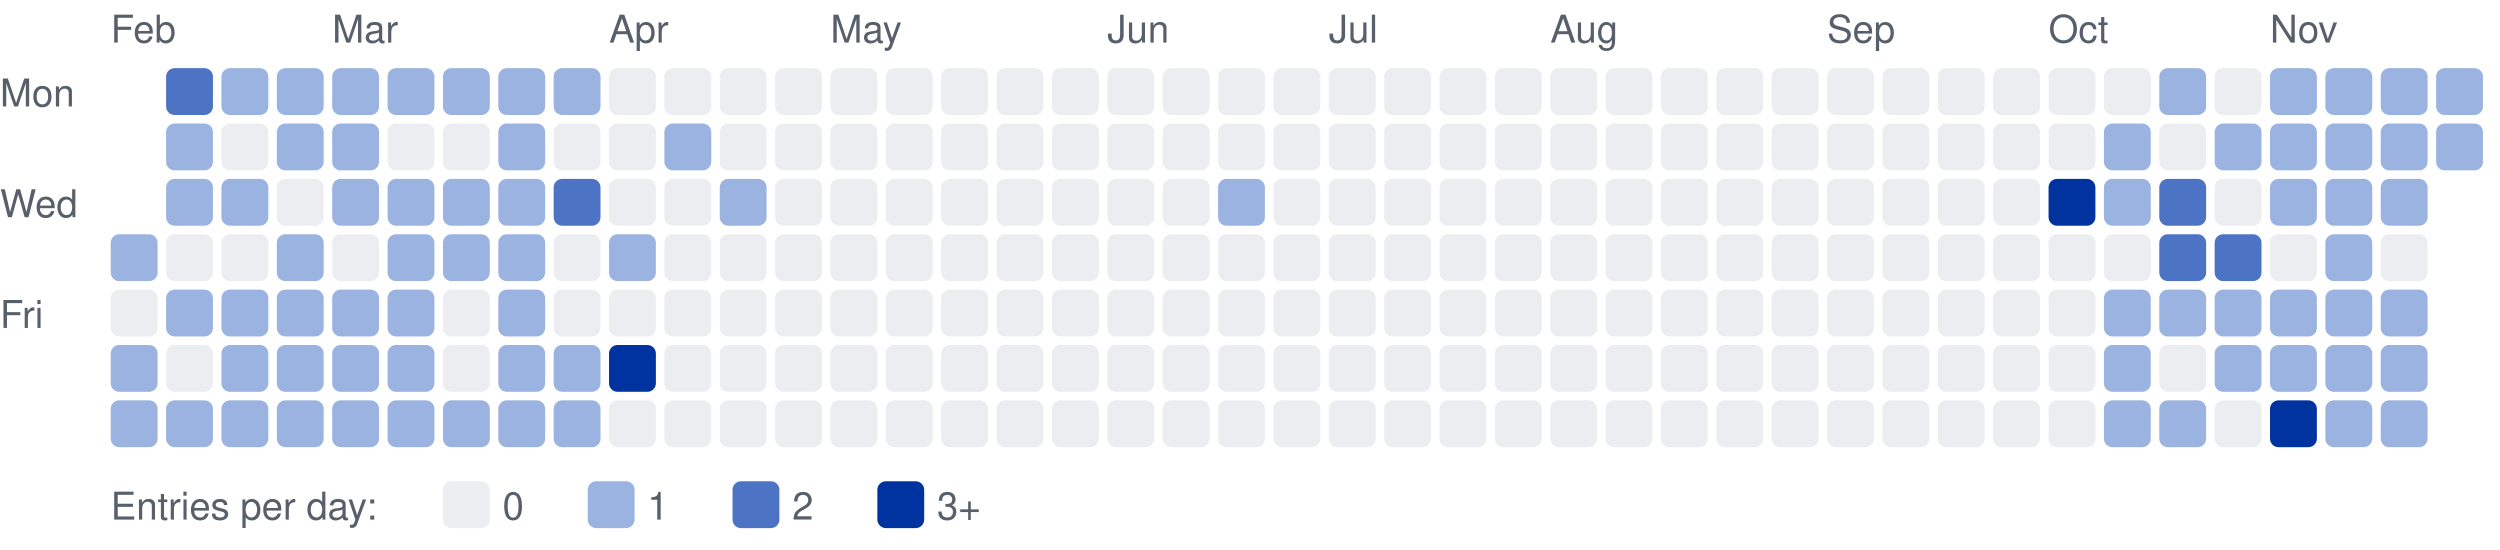
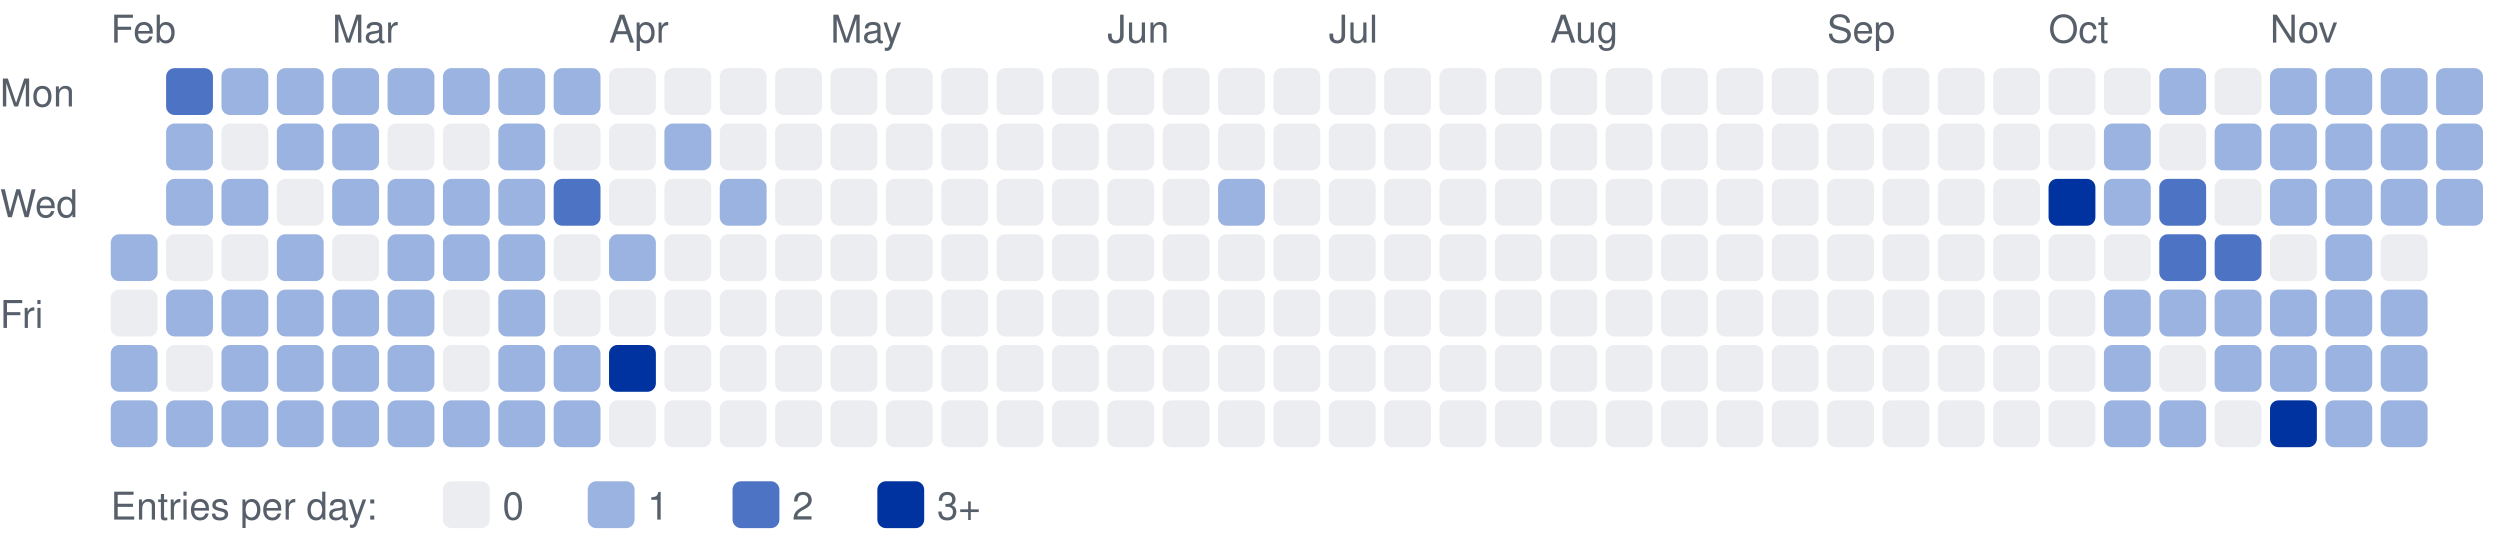
- <svg xmlns="http://www.w3.org/2000/svg" width="587" height="129" viewBox="0 0 587 129" role="img" aria-label="Entries per day, 2026-01-29 to 2026-11-17">
+ <svg xmlns="http://www.w3.org/2000/svg" width="587" height="129" viewBox="0 0 587 129" role="img" aria-label="Entries per day, 2026-01-29 to 2026-11-18">
  <style>text{font-family:-apple-system,Segoe UI,Helvetica,Arial,sans-serif;font-size:9px;fill:#57606a}</style>
  <text x="0" y="25">Mon</text>
  <text x="0" y="51">Wed</text>
  <text x="0" y="77">Fri</text>
  <text x="26" y="10">Feb</text>
  <rect x="26" y="55" width="11" height="11" rx="2" fill="#9bb3e0" />
  <rect x="26" y="68" width="11" height="11" rx="2" fill="#ebedf0" />
  <rect x="26" y="81" width="11" height="11" rx="2" fill="#9bb3e0" />
  <rect x="26" y="94" width="11" height="11" rx="2" fill="#9bb3e0" />
  <rect x="39" y="16" width="11" height="11" rx="2" fill="#4d73c4" />
  <rect x="39" y="29" width="11" height="11" rx="2" fill="#9bb3e0" />
  <rect x="39" y="42" width="11" height="11" rx="2" fill="#9bb3e0" />
  <rect x="39" y="55" width="11" height="11" rx="2" fill="#ebedf0" />
  <rect x="39" y="68" width="11" height="11" rx="2" fill="#9bb3e0" />
  <rect x="39" y="81" width="11" height="11" rx="2" fill="#ebedf0" />
  <rect x="39" y="94" width="11" height="11" rx="2" fill="#9bb3e0" />
  <rect x="52" y="16" width="11" height="11" rx="2" fill="#9bb3e0" />
  <rect x="52" y="29" width="11" height="11" rx="2" fill="#ebedf0" />
  <rect x="52" y="42" width="11" height="11" rx="2" fill="#9bb3e0" />
  <rect x="52" y="55" width="11" height="11" rx="2" fill="#ebedf0" />
  <rect x="52" y="68" width="11" height="11" rx="2" fill="#9bb3e0" />
  <rect x="52" y="81" width="11" height="11" rx="2" fill="#9bb3e0" />
  <rect x="52" y="94" width="11" height="11" rx="2" fill="#9bb3e0" />
  <rect x="65" y="16" width="11" height="11" rx="2" fill="#9bb3e0" />
  <rect x="65" y="29" width="11" height="11" rx="2" fill="#9bb3e0" />
  <rect x="65" y="42" width="11" height="11" rx="2" fill="#ebedf0" />
  <rect x="65" y="55" width="11" height="11" rx="2" fill="#9bb3e0" />
  <rect x="65" y="68" width="11" height="11" rx="2" fill="#9bb3e0" />
  <rect x="65" y="81" width="11" height="11" rx="2" fill="#9bb3e0" />
  <rect x="65" y="94" width="11" height="11" rx="2" fill="#9bb3e0" />
  <text x="78" y="10">Mar</text>
  <rect x="78" y="16" width="11" height="11" rx="2" fill="#9bb3e0" />
  <rect x="78" y="29" width="11" height="11" rx="2" fill="#9bb3e0" />
  <rect x="78" y="42" width="11" height="11" rx="2" fill="#9bb3e0" />
  <rect x="78" y="55" width="11" height="11" rx="2" fill="#ebedf0" />
  <rect x="78" y="68" width="11" height="11" rx="2" fill="#9bb3e0" />
  <rect x="78" y="81" width="11" height="11" rx="2" fill="#9bb3e0" />
  <rect x="78" y="94" width="11" height="11" rx="2" fill="#9bb3e0" />
  <rect x="91" y="16" width="11" height="11" rx="2" fill="#9bb3e0" />
  <rect x="91" y="29" width="11" height="11" rx="2" fill="#ebedf0" />
  <rect x="91" y="42" width="11" height="11" rx="2" fill="#9bb3e0" />
  <rect x="91" y="55" width="11" height="11" rx="2" fill="#9bb3e0" />
  <rect x="91" y="68" width="11" height="11" rx="2" fill="#9bb3e0" />
  <rect x="91" y="81" width="11" height="11" rx="2" fill="#9bb3e0" />
  <rect x="91" y="94" width="11" height="11" rx="2" fill="#9bb3e0" />
  <rect x="104" y="16" width="11" height="11" rx="2" fill="#9bb3e0" />
  <rect x="104" y="29" width="11" height="11" rx="2" fill="#ebedf0" />
  <rect x="104" y="42" width="11" height="11" rx="2" fill="#9bb3e0" />
  <rect x="104" y="55" width="11" height="11" rx="2" fill="#9bb3e0" />
  <rect x="104" y="68" width="11" height="11" rx="2" fill="#ebedf0" />
  <rect x="104" y="81" width="11" height="11" rx="2" fill="#ebedf0" />
  <rect x="104" y="94" width="11" height="11" rx="2" fill="#9bb3e0" />
  <rect x="117" y="16" width="11" height="11" rx="2" fill="#9bb3e0" />
  <rect x="117" y="29" width="11" height="11" rx="2" fill="#9bb3e0" />
  <rect x="117" y="42" width="11" height="11" rx="2" fill="#9bb3e0" />
  <rect x="117" y="55" width="11" height="11" rx="2" fill="#9bb3e0" />
  <rect x="117" y="68" width="11" height="11" rx="2" fill="#9bb3e0" />
  <rect x="117" y="81" width="11" height="11" rx="2" fill="#9bb3e0" />
  <rect x="117" y="94" width="11" height="11" rx="2" fill="#9bb3e0" />
  <rect x="130" y="16" width="11" height="11" rx="2" fill="#9bb3e0" />
  <rect x="130" y="29" width="11" height="11" rx="2" fill="#ebedf0" />
  <rect x="130" y="42" width="11" height="11" rx="2" fill="#4d73c4" />
  <rect x="130" y="55" width="11" height="11" rx="2" fill="#ebedf0" />
  <rect x="130" y="68" width="11" height="11" rx="2" fill="#ebedf0" />
  <rect x="130" y="81" width="11" height="11" rx="2" fill="#9bb3e0" />
  <rect x="130" y="94" width="11" height="11" rx="2" fill="#9bb3e0" />
  <text x="143" y="10">Apr</text>
  <rect x="143" y="16" width="11" height="11" rx="2" fill="#ebedf0" />
  <rect x="143" y="29" width="11" height="11" rx="2" fill="#ebedf0" />
  <rect x="143" y="42" width="11" height="11" rx="2" fill="#ebedf0" />
  <rect x="143" y="55" width="11" height="11" rx="2" fill="#9bb3e0" />
  <rect x="143" y="68" width="11" height="11" rx="2" fill="#ebedf0" />
  <rect x="143" y="81" width="11" height="11" rx="2" fill="#0033a0" />
  <rect x="143" y="94" width="11" height="11" rx="2" fill="#ebedf0" />
  <rect x="156" y="16" width="11" height="11" rx="2" fill="#ebedf0" />
  <rect x="156" y="29" width="11" height="11" rx="2" fill="#9bb3e0" />
  <rect x="156" y="42" width="11" height="11" rx="2" fill="#ebedf0" />
  <rect x="156" y="55" width="11" height="11" rx="2" fill="#ebedf0" />
  <rect x="156" y="68" width="11" height="11" rx="2" fill="#ebedf0" />
  <rect x="156" y="81" width="11" height="11" rx="2" fill="#ebedf0" />
  <rect x="156" y="94" width="11" height="11" rx="2" fill="#ebedf0" />
  <rect x="169" y="16" width="11" height="11" rx="2" fill="#ebedf0" />
  <rect x="169" y="29" width="11" height="11" rx="2" fill="#ebedf0" />
  <rect x="169" y="42" width="11" height="11" rx="2" fill="#9bb3e0" />
  <rect x="169" y="55" width="11" height="11" rx="2" fill="#ebedf0" />
  <rect x="169" y="68" width="11" height="11" rx="2" fill="#ebedf0" />
  <rect x="169" y="81" width="11" height="11" rx="2" fill="#ebedf0" />
  <rect x="169" y="94" width="11" height="11" rx="2" fill="#ebedf0" />
  <rect x="182" y="16" width="11" height="11" rx="2" fill="#ebedf0" />
  <rect x="182" y="29" width="11" height="11" rx="2" fill="#ebedf0" />
  <rect x="182" y="42" width="11" height="11" rx="2" fill="#ebedf0" />
  <rect x="182" y="55" width="11" height="11" rx="2" fill="#ebedf0" />
  <rect x="182" y="68" width="11" height="11" rx="2" fill="#ebedf0" />
  <rect x="182" y="81" width="11" height="11" rx="2" fill="#ebedf0" />
  <rect x="182" y="94" width="11" height="11" rx="2" fill="#ebedf0" />
  <text x="195" y="10">May</text>
  <rect x="195" y="16" width="11" height="11" rx="2" fill="#ebedf0" />
  <rect x="195" y="29" width="11" height="11" rx="2" fill="#ebedf0" />
  <rect x="195" y="42" width="11" height="11" rx="2" fill="#ebedf0" />
  <rect x="195" y="55" width="11" height="11" rx="2" fill="#ebedf0" />
  <rect x="195" y="68" width="11" height="11" rx="2" fill="#ebedf0" />
  <rect x="195" y="81" width="11" height="11" rx="2" fill="#ebedf0" />
  <rect x="195" y="94" width="11" height="11" rx="2" fill="#ebedf0" />
  <rect x="208" y="16" width="11" height="11" rx="2" fill="#ebedf0" />
  <rect x="208" y="29" width="11" height="11" rx="2" fill="#ebedf0" />
  <rect x="208" y="42" width="11" height="11" rx="2" fill="#ebedf0" />
  <rect x="208" y="55" width="11" height="11" rx="2" fill="#ebedf0" />
  <rect x="208" y="68" width="11" height="11" rx="2" fill="#ebedf0" />
  <rect x="208" y="81" width="11" height="11" rx="2" fill="#ebedf0" />
  <rect x="208" y="94" width="11" height="11" rx="2" fill="#ebedf0" />
  <rect x="221" y="16" width="11" height="11" rx="2" fill="#ebedf0" />
  <rect x="221" y="29" width="11" height="11" rx="2" fill="#ebedf0" />
  <rect x="221" y="42" width="11" height="11" rx="2" fill="#ebedf0" />
  <rect x="221" y="55" width="11" height="11" rx="2" fill="#ebedf0" />
  <rect x="221" y="68" width="11" height="11" rx="2" fill="#ebedf0" />
  <rect x="221" y="81" width="11" height="11" rx="2" fill="#ebedf0" />
  <rect x="221" y="94" width="11" height="11" rx="2" fill="#ebedf0" />
  <rect x="234" y="16" width="11" height="11" rx="2" fill="#ebedf0" />
  <rect x="234" y="29" width="11" height="11" rx="2" fill="#ebedf0" />
  <rect x="234" y="42" width="11" height="11" rx="2" fill="#ebedf0" />
  <rect x="234" y="55" width="11" height="11" rx="2" fill="#ebedf0" />
  <rect x="234" y="68" width="11" height="11" rx="2" fill="#ebedf0" />
  <rect x="234" y="81" width="11" height="11" rx="2" fill="#ebedf0" />
  <rect x="234" y="94" width="11" height="11" rx="2" fill="#ebedf0" />
  <rect x="247" y="16" width="11" height="11" rx="2" fill="#ebedf0" />
  <rect x="247" y="29" width="11" height="11" rx="2" fill="#ebedf0" />
  <rect x="247" y="42" width="11" height="11" rx="2" fill="#ebedf0" />
  <rect x="247" y="55" width="11" height="11" rx="2" fill="#ebedf0" />
  <rect x="247" y="68" width="11" height="11" rx="2" fill="#ebedf0" />
  <rect x="247" y="81" width="11" height="11" rx="2" fill="#ebedf0" />
  <rect x="247" y="94" width="11" height="11" rx="2" fill="#ebedf0" />
  <text x="260" y="10">Jun</text>
  <rect x="260" y="16" width="11" height="11" rx="2" fill="#ebedf0" />
  <rect x="260" y="29" width="11" height="11" rx="2" fill="#ebedf0" />
  <rect x="260" y="42" width="11" height="11" rx="2" fill="#ebedf0" />
  <rect x="260" y="55" width="11" height="11" rx="2" fill="#ebedf0" />
  <rect x="260" y="68" width="11" height="11" rx="2" fill="#ebedf0" />
  <rect x="260" y="81" width="11" height="11" rx="2" fill="#ebedf0" />
  <rect x="260" y="94" width="11" height="11" rx="2" fill="#ebedf0" />
  <rect x="273" y="16" width="11" height="11" rx="2" fill="#ebedf0" />
  <rect x="273" y="29" width="11" height="11" rx="2" fill="#ebedf0" />
  <rect x="273" y="42" width="11" height="11" rx="2" fill="#ebedf0" />
  <rect x="273" y="55" width="11" height="11" rx="2" fill="#ebedf0" />
  <rect x="273" y="68" width="11" height="11" rx="2" fill="#ebedf0" />
  <rect x="273" y="81" width="11" height="11" rx="2" fill="#ebedf0" />
  <rect x="273" y="94" width="11" height="11" rx="2" fill="#ebedf0" />
  <rect x="286" y="16" width="11" height="11" rx="2" fill="#ebedf0" />
  <rect x="286" y="29" width="11" height="11" rx="2" fill="#ebedf0" />
  <rect x="286" y="42" width="11" height="11" rx="2" fill="#9bb3e0" />
  <rect x="286" y="55" width="11" height="11" rx="2" fill="#ebedf0" />
  <rect x="286" y="68" width="11" height="11" rx="2" fill="#ebedf0" />
  <rect x="286" y="81" width="11" height="11" rx="2" fill="#ebedf0" />
  <rect x="286" y="94" width="11" height="11" rx="2" fill="#ebedf0" />
  <rect x="299" y="16" width="11" height="11" rx="2" fill="#ebedf0" />
  <rect x="299" y="29" width="11" height="11" rx="2" fill="#ebedf0" />
  <rect x="299" y="42" width="11" height="11" rx="2" fill="#ebedf0" />
  <rect x="299" y="55" width="11" height="11" rx="2" fill="#ebedf0" />
  <rect x="299" y="68" width="11" height="11" rx="2" fill="#ebedf0" />
  <rect x="299" y="81" width="11" height="11" rx="2" fill="#ebedf0" />
  <rect x="299" y="94" width="11" height="11" rx="2" fill="#ebedf0" />
  <text x="312" y="10">Jul</text>
  <rect x="312" y="16" width="11" height="11" rx="2" fill="#ebedf0" />
  <rect x="312" y="29" width="11" height="11" rx="2" fill="#ebedf0" />
  <rect x="312" y="42" width="11" height="11" rx="2" fill="#ebedf0" />
  <rect x="312" y="55" width="11" height="11" rx="2" fill="#ebedf0" />
  <rect x="312" y="68" width="11" height="11" rx="2" fill="#ebedf0" />
  <rect x="312" y="81" width="11" height="11" rx="2" fill="#ebedf0" />
  <rect x="312" y="94" width="11" height="11" rx="2" fill="#ebedf0" />
  <rect x="325" y="16" width="11" height="11" rx="2" fill="#ebedf0" />
  <rect x="325" y="29" width="11" height="11" rx="2" fill="#ebedf0" />
  <rect x="325" y="42" width="11" height="11" rx="2" fill="#ebedf0" />
  <rect x="325" y="55" width="11" height="11" rx="2" fill="#ebedf0" />
  <rect x="325" y="68" width="11" height="11" rx="2" fill="#ebedf0" />
  <rect x="325" y="81" width="11" height="11" rx="2" fill="#ebedf0" />
  <rect x="325" y="94" width="11" height="11" rx="2" fill="#ebedf0" />
  <rect x="338" y="16" width="11" height="11" rx="2" fill="#ebedf0" />
  <rect x="338" y="29" width="11" height="11" rx="2" fill="#ebedf0" />
  <rect x="338" y="42" width="11" height="11" rx="2" fill="#ebedf0" />
  <rect x="338" y="55" width="11" height="11" rx="2" fill="#ebedf0" />
  <rect x="338" y="68" width="11" height="11" rx="2" fill="#ebedf0" />
  <rect x="338" y="81" width="11" height="11" rx="2" fill="#ebedf0" />
  <rect x="338" y="94" width="11" height="11" rx="2" fill="#ebedf0" />
  <rect x="351" y="16" width="11" height="11" rx="2" fill="#ebedf0" />
  <rect x="351" y="29" width="11" height="11" rx="2" fill="#ebedf0" />
  <rect x="351" y="42" width="11" height="11" rx="2" fill="#ebedf0" />
  <rect x="351" y="55" width="11" height="11" rx="2" fill="#ebedf0" />
  <rect x="351" y="68" width="11" height="11" rx="2" fill="#ebedf0" />
  <rect x="351" y="81" width="11" height="11" rx="2" fill="#ebedf0" />
  <rect x="351" y="94" width="11" height="11" rx="2" fill="#ebedf0" />
  <text x="364" y="10">Aug</text>
  <rect x="364" y="16" width="11" height="11" rx="2" fill="#ebedf0" />
  <rect x="364" y="29" width="11" height="11" rx="2" fill="#ebedf0" />
  <rect x="364" y="42" width="11" height="11" rx="2" fill="#ebedf0" />
  <rect x="364" y="55" width="11" height="11" rx="2" fill="#ebedf0" />
  <rect x="364" y="68" width="11" height="11" rx="2" fill="#ebedf0" />
  <rect x="364" y="81" width="11" height="11" rx="2" fill="#ebedf0" />
  <rect x="364" y="94" width="11" height="11" rx="2" fill="#ebedf0" />
  <rect x="377" y="16" width="11" height="11" rx="2" fill="#ebedf0" />
  <rect x="377" y="29" width="11" height="11" rx="2" fill="#ebedf0" />
  <rect x="377" y="42" width="11" height="11" rx="2" fill="#ebedf0" />
  <rect x="377" y="55" width="11" height="11" rx="2" fill="#ebedf0" />
  <rect x="377" y="68" width="11" height="11" rx="2" fill="#ebedf0" />
  <rect x="377" y="81" width="11" height="11" rx="2" fill="#ebedf0" />
  <rect x="377" y="94" width="11" height="11" rx="2" fill="#ebedf0" />
  <rect x="390" y="16" width="11" height="11" rx="2" fill="#ebedf0" />
  <rect x="390" y="29" width="11" height="11" rx="2" fill="#ebedf0" />
  <rect x="390" y="42" width="11" height="11" rx="2" fill="#ebedf0" />
  <rect x="390" y="55" width="11" height="11" rx="2" fill="#ebedf0" />
  <rect x="390" y="68" width="11" height="11" rx="2" fill="#ebedf0" />
  <rect x="390" y="81" width="11" height="11" rx="2" fill="#ebedf0" />
  <rect x="390" y="94" width="11" height="11" rx="2" fill="#ebedf0" />
  <rect x="403" y="16" width="11" height="11" rx="2" fill="#ebedf0" />
  <rect x="403" y="29" width="11" height="11" rx="2" fill="#ebedf0" />
  <rect x="403" y="42" width="11" height="11" rx="2" fill="#ebedf0" />
  <rect x="403" y="55" width="11" height="11" rx="2" fill="#ebedf0" />
  <rect x="403" y="68" width="11" height="11" rx="2" fill="#ebedf0" />
  <rect x="403" y="81" width="11" height="11" rx="2" fill="#ebedf0" />
  <rect x="403" y="94" width="11" height="11" rx="2" fill="#ebedf0" />
  <rect x="416" y="16" width="11" height="11" rx="2" fill="#ebedf0" />
  <rect x="416" y="29" width="11" height="11" rx="2" fill="#ebedf0" />
  <rect x="416" y="42" width="11" height="11" rx="2" fill="#ebedf0" />
  <rect x="416" y="55" width="11" height="11" rx="2" fill="#ebedf0" />
  <rect x="416" y="68" width="11" height="11" rx="2" fill="#ebedf0" />
  <rect x="416" y="81" width="11" height="11" rx="2" fill="#ebedf0" />
  <rect x="416" y="94" width="11" height="11" rx="2" fill="#ebedf0" />
  <text x="429" y="10">Sep</text>
  <rect x="429" y="16" width="11" height="11" rx="2" fill="#ebedf0" />
  <rect x="429" y="29" width="11" height="11" rx="2" fill="#ebedf0" />
  <rect x="429" y="42" width="11" height="11" rx="2" fill="#ebedf0" />
  <rect x="429" y="55" width="11" height="11" rx="2" fill="#ebedf0" />
  <rect x="429" y="68" width="11" height="11" rx="2" fill="#ebedf0" />
  <rect x="429" y="81" width="11" height="11" rx="2" fill="#ebedf0" />
  <rect x="429" y="94" width="11" height="11" rx="2" fill="#ebedf0" />
  <rect x="442" y="16" width="11" height="11" rx="2" fill="#ebedf0" />
  <rect x="442" y="29" width="11" height="11" rx="2" fill="#ebedf0" />
  <rect x="442" y="42" width="11" height="11" rx="2" fill="#ebedf0" />
  <rect x="442" y="55" width="11" height="11" rx="2" fill="#ebedf0" />
  <rect x="442" y="68" width="11" height="11" rx="2" fill="#ebedf0" />
  <rect x="442" y="81" width="11" height="11" rx="2" fill="#ebedf0" />
  <rect x="442" y="94" width="11" height="11" rx="2" fill="#ebedf0" />
  <rect x="455" y="16" width="11" height="11" rx="2" fill="#ebedf0" />
  <rect x="455" y="29" width="11" height="11" rx="2" fill="#ebedf0" />
  <rect x="455" y="42" width="11" height="11" rx="2" fill="#ebedf0" />
  <rect x="455" y="55" width="11" height="11" rx="2" fill="#ebedf0" />
  <rect x="455" y="68" width="11" height="11" rx="2" fill="#ebedf0" />
  <rect x="455" y="81" width="11" height="11" rx="2" fill="#ebedf0" />
  <rect x="455" y="94" width="11" height="11" rx="2" fill="#ebedf0" />
  <rect x="468" y="16" width="11" height="11" rx="2" fill="#ebedf0" />
  <rect x="468" y="29" width="11" height="11" rx="2" fill="#ebedf0" />
  <rect x="468" y="42" width="11" height="11" rx="2" fill="#ebedf0" />
  <rect x="468" y="55" width="11" height="11" rx="2" fill="#ebedf0" />
  <rect x="468" y="68" width="11" height="11" rx="2" fill="#ebedf0" />
  <rect x="468" y="81" width="11" height="11" rx="2" fill="#ebedf0" />
  <rect x="468" y="94" width="11" height="11" rx="2" fill="#ebedf0" />
  <text x="481" y="10">Oct</text>
  <rect x="481" y="16" width="11" height="11" rx="2" fill="#ebedf0" />
  <rect x="481" y="29" width="11" height="11" rx="2" fill="#ebedf0" />
  <rect x="481" y="42" width="11" height="11" rx="2" fill="#0033a0" />
  <rect x="481" y="55" width="11" height="11" rx="2" fill="#ebedf0" />
  <rect x="481" y="68" width="11" height="11" rx="2" fill="#ebedf0" />
  <rect x="481" y="81" width="11" height="11" rx="2" fill="#ebedf0" />
  <rect x="481" y="94" width="11" height="11" rx="2" fill="#ebedf0" />
  <rect x="494" y="16" width="11" height="11" rx="2" fill="#ebedf0" />
  <rect x="494" y="29" width="11" height="11" rx="2" fill="#9bb3e0" />
  <rect x="494" y="42" width="11" height="11" rx="2" fill="#9bb3e0" />
  <rect x="494" y="55" width="11" height="11" rx="2" fill="#ebedf0" />
  <rect x="494" y="68" width="11" height="11" rx="2" fill="#9bb3e0" />
  <rect x="494" y="81" width="11" height="11" rx="2" fill="#9bb3e0" />
  <rect x="494" y="94" width="11" height="11" rx="2" fill="#9bb3e0" />
  <rect x="507" y="16" width="11" height="11" rx="2" fill="#9bb3e0" />
  <rect x="507" y="29" width="11" height="11" rx="2" fill="#ebedf0" />
  <rect x="507" y="42" width="11" height="11" rx="2" fill="#4d73c4" />
  <rect x="507" y="55" width="11" height="11" rx="2" fill="#4d73c4" />
  <rect x="507" y="68" width="11" height="11" rx="2" fill="#9bb3e0" />
  <rect x="507" y="81" width="11" height="11" rx="2" fill="#ebedf0" />
  <rect x="507" y="94" width="11" height="11" rx="2" fill="#9bb3e0" />
  <rect x="520" y="16" width="11" height="11" rx="2" fill="#ebedf0" />
  <rect x="520" y="29" width="11" height="11" rx="2" fill="#9bb3e0" />
  <rect x="520" y="42" width="11" height="11" rx="2" fill="#ebedf0" />
  <rect x="520" y="55" width="11" height="11" rx="2" fill="#4d73c4" />
  <rect x="520" y="68" width="11" height="11" rx="2" fill="#9bb3e0" />
  <rect x="520" y="81" width="11" height="11" rx="2" fill="#9bb3e0" />
  <rect x="520" y="94" width="11" height="11" rx="2" fill="#ebedf0" />
  <text x="533" y="10">Nov</text>
  <rect x="533" y="16" width="11" height="11" rx="2" fill="#9bb3e0" />
  <rect x="533" y="29" width="11" height="11" rx="2" fill="#9bb3e0" />
  <rect x="533" y="42" width="11" height="11" rx="2" fill="#9bb3e0" />
  <rect x="533" y="55" width="11" height="11" rx="2" fill="#ebedf0" />
  <rect x="533" y="68" width="11" height="11" rx="2" fill="#9bb3e0" />
  <rect x="533" y="81" width="11" height="11" rx="2" fill="#9bb3e0" />
  <rect x="533" y="94" width="11" height="11" rx="2" fill="#0033a0" />
  <rect x="546" y="16" width="11" height="11" rx="2" fill="#9bb3e0" />
  <rect x="546" y="29" width="11" height="11" rx="2" fill="#9bb3e0" />
  <rect x="546" y="42" width="11" height="11" rx="2" fill="#9bb3e0" />
  <rect x="546" y="55" width="11" height="11" rx="2" fill="#9bb3e0" />
  <rect x="546" y="68" width="11" height="11" rx="2" fill="#9bb3e0" />
  <rect x="546" y="81" width="11" height="11" rx="2" fill="#9bb3e0" />
  <rect x="546" y="94" width="11" height="11" rx="2" fill="#9bb3e0" />
  <rect x="559" y="16" width="11" height="11" rx="2" fill="#9bb3e0" />
  <rect x="559" y="29" width="11" height="11" rx="2" fill="#9bb3e0" />
  <rect x="559" y="42" width="11" height="11" rx="2" fill="#9bb3e0" />
  <rect x="559" y="55" width="11" height="11" rx="2" fill="#ebedf0" />
  <rect x="559" y="68" width="11" height="11" rx="2" fill="#9bb3e0" />
  <rect x="559" y="81" width="11" height="11" rx="2" fill="#9bb3e0" />
  <rect x="559" y="94" width="11" height="11" rx="2" fill="#9bb3e0" />
  <rect x="572" y="16" width="11" height="11" rx="2" fill="#9bb3e0" />
  <rect x="572" y="29" width="11" height="11" rx="2" fill="#9bb3e0" />
+   <rect x="572" y="42" width="11" height="11" rx="2" fill="#9bb3e0" />
  <text x="26" y="122">Entries per day:</text>
  <rect x="104" y="113" width="11" height="11" rx="2" fill="#ebedf0" />
  <text x="118" y="122">0</text>
  <rect x="138" y="113" width="11" height="11" rx="2" fill="#9bb3e0" />
  <text x="152" y="122">1</text>
  <rect x="172" y="113" width="11" height="11" rx="2" fill="#4d73c4" />
  <text x="186" y="122">2</text>
  <rect x="206" y="113" width="11" height="11" rx="2" fill="#0033a0" />
  <text x="220" y="122">3+</text>
</svg>
